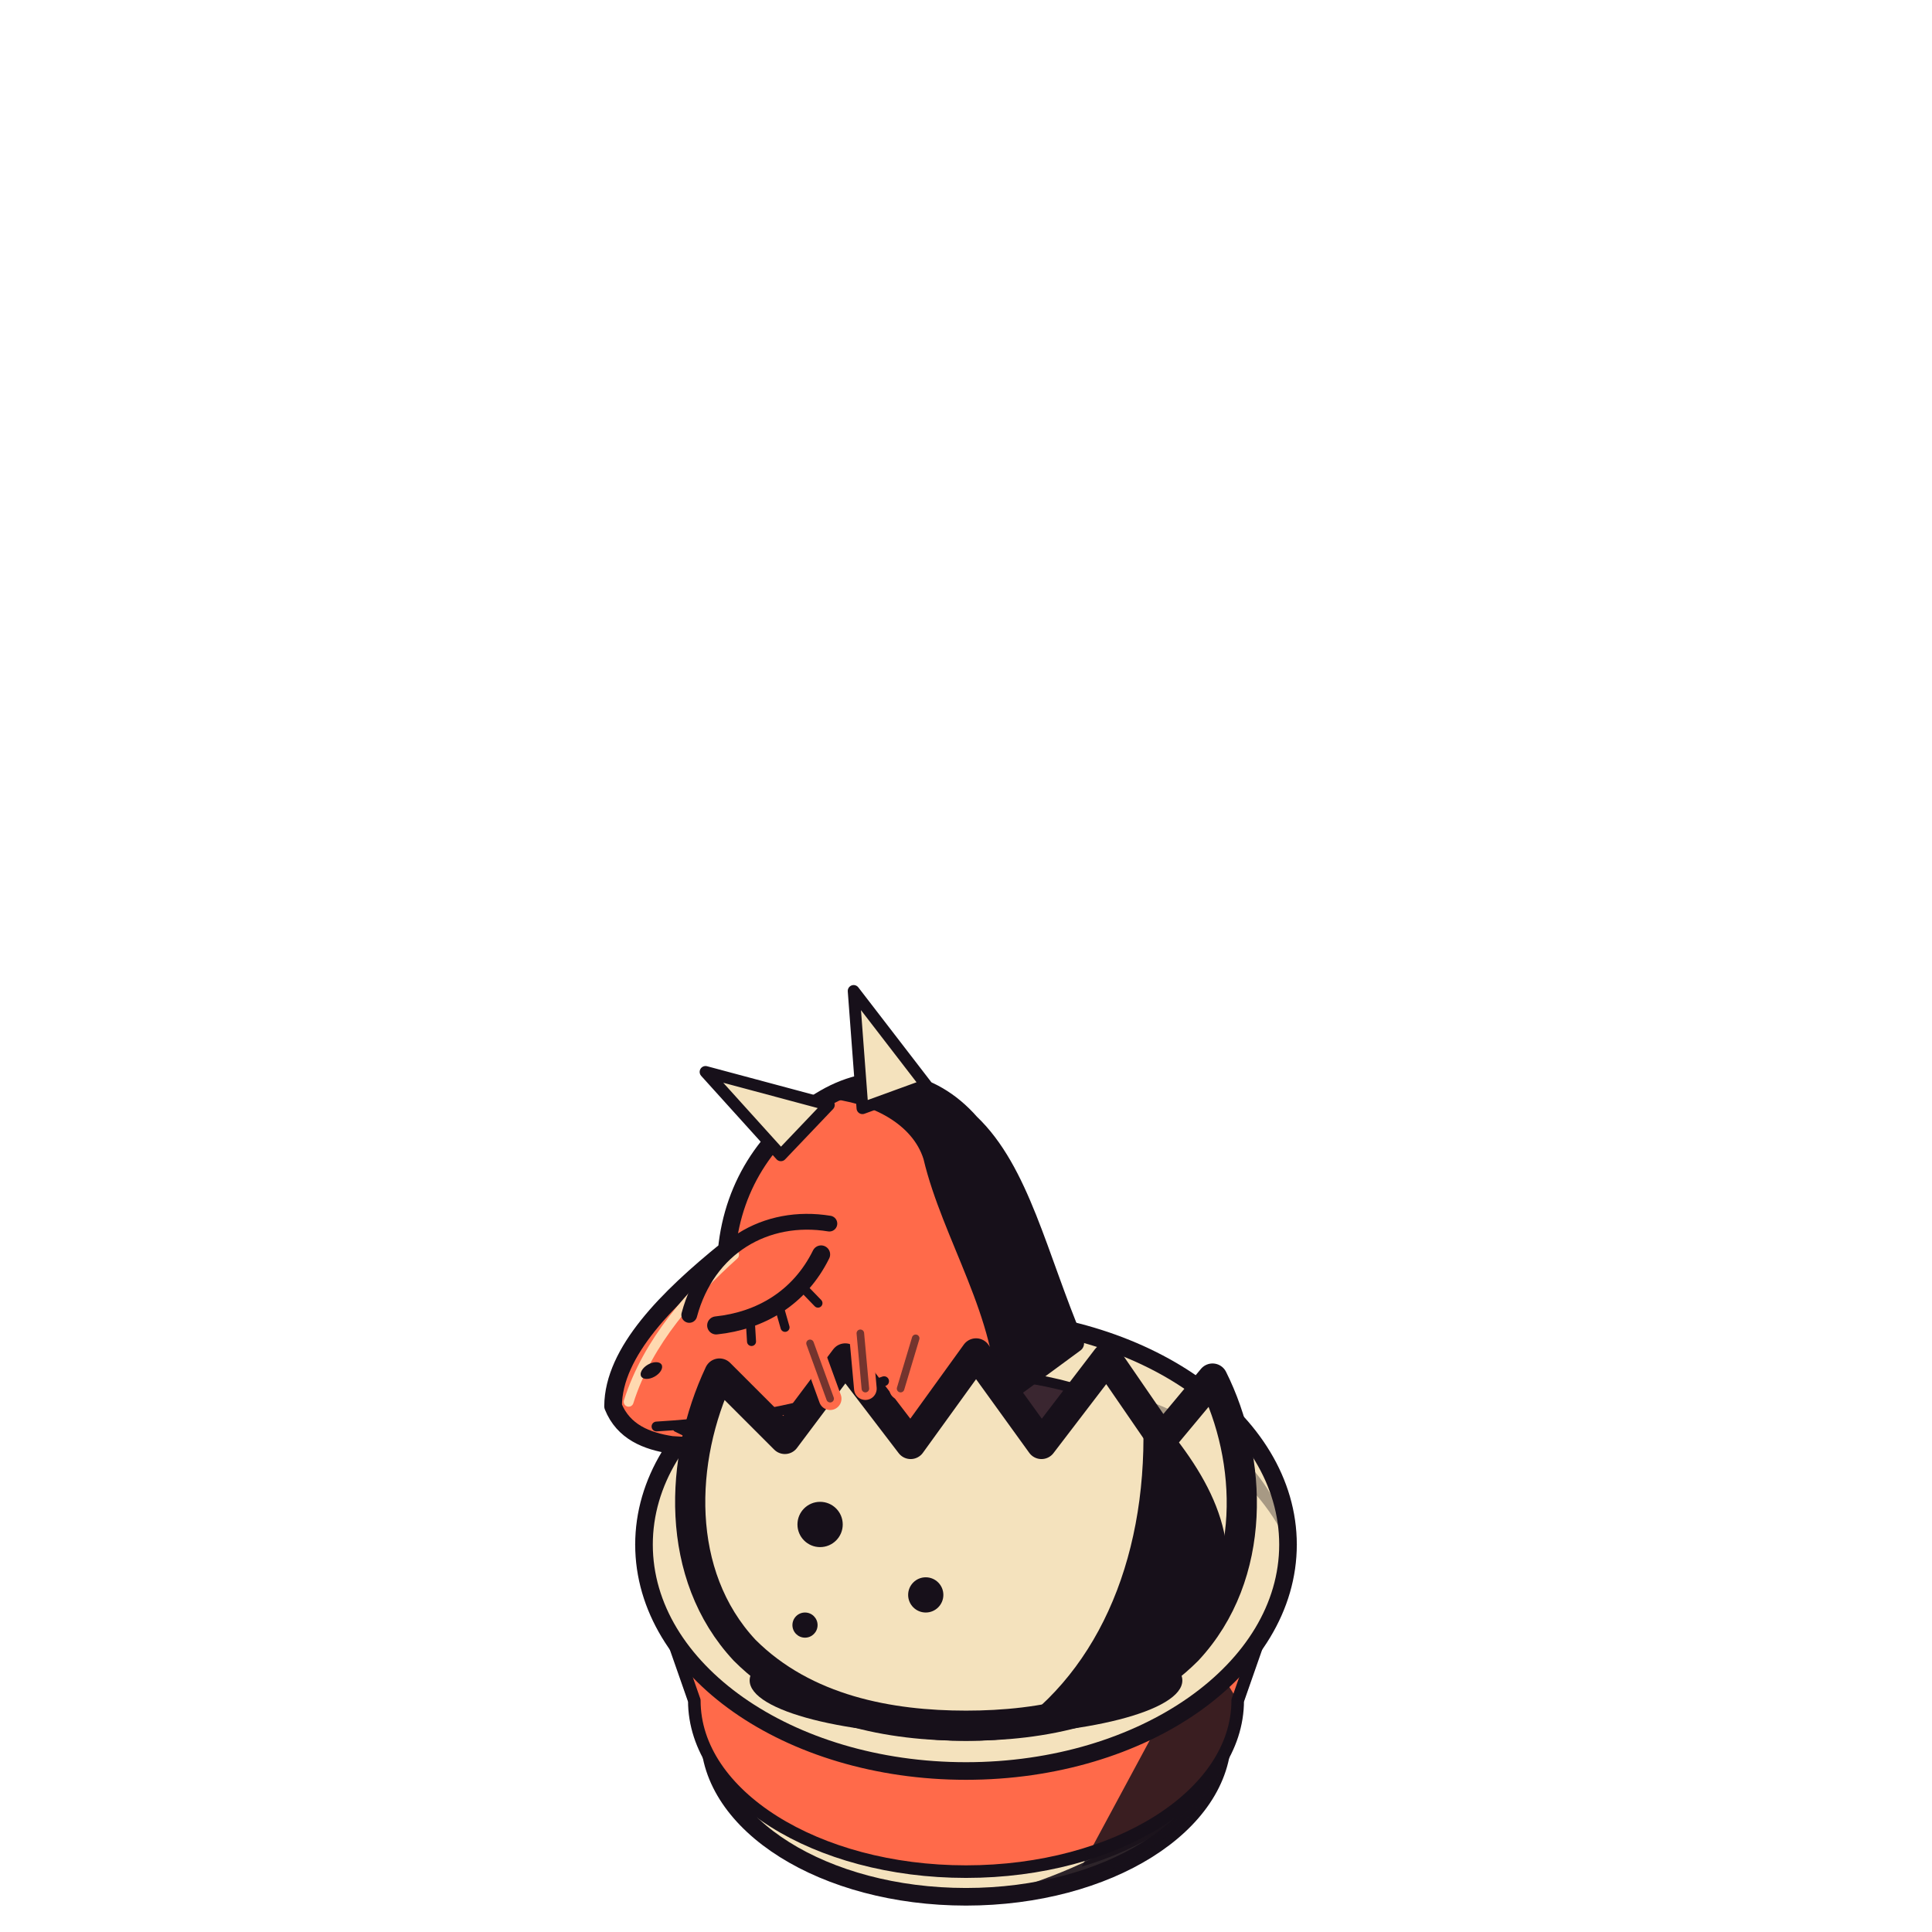
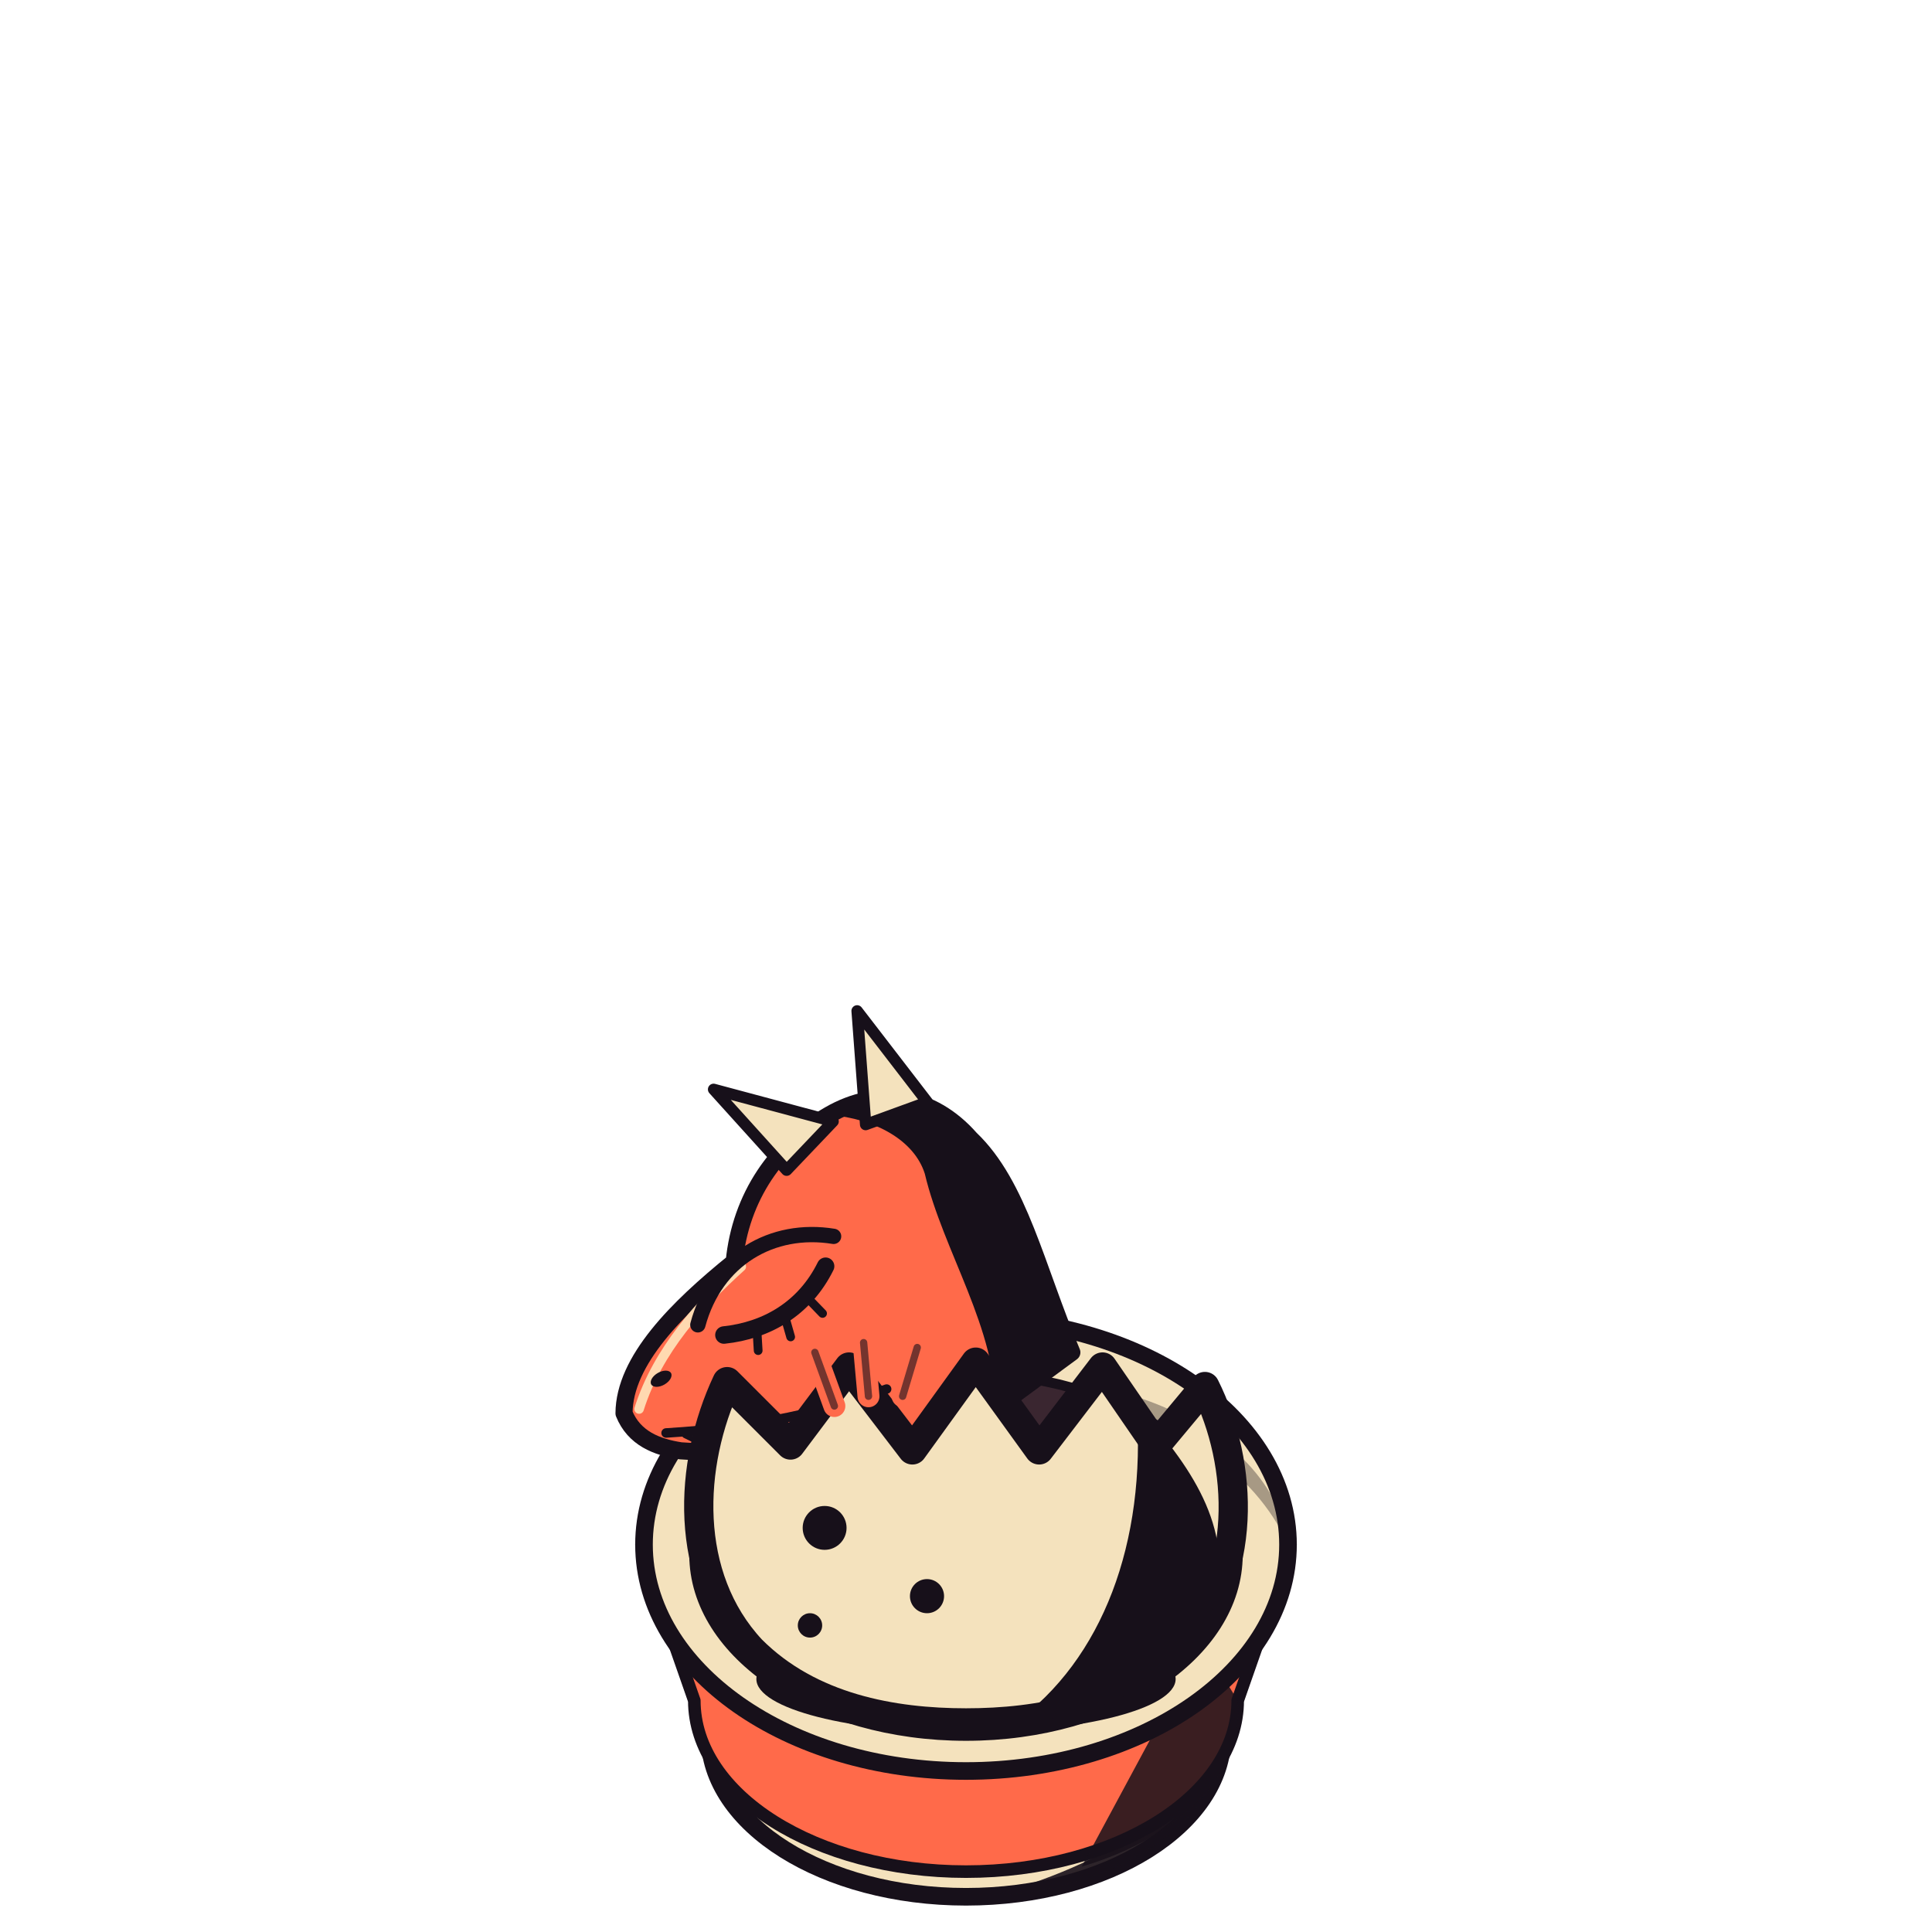
<svg xmlns="http://www.w3.org/2000/svg" viewBox="0 0 768 768" width="768" height="768">
  <path d="M256,614 L282,690 A102,64 0 0 0 486,690 L512,614 Z" fill="#f4e2bd" stroke="#17101a" stroke-width="7" stroke-linejoin="round" />
  <path d="M498,614 L486,690 A102,64 0 0 1 392,754 C440,742 478,716 486,690 Z" fill="#17101a" opacity=".9" />
  <path d="M262,636 L276,676 A108,68 0 0 0 492,676 L506,636 A128,90 0 0 1 262,636 Z" fill="#ff6a4a" stroke="#17101a" stroke-width="5" stroke-linejoin="round" />
  <path d="M470,640 L492,676 A108,68 0 0 1 430,742 L458,690 Z" fill="#17101a" opacity=".85" />
  <ellipse cx="384" cy="614" rx="128" ry="90" fill="#f4e2bd" stroke="#17101a" stroke-width="7" />
  <ellipse cx="384" cy="618" rx="108" ry="72" fill="#3a2630" stroke="#17101a" stroke-width="4" />
  <path d="M424,554 A128,90 0 0 1 512,614 A108,72 0 0 0 454,556 Z" fill="#17101a" opacity=".35" />
-   <ellipse cx="384" cy="668" rx="86" ry="22" fill="#17101a" />
-   <g transform="translate(104 222) scale(.78) rotate(-30 380 420)">
-     <path d="M200,330 C214,306 252,296 290,290 C310,262 340,248 372,248 C402,248 424,266 430,296 C440,330 426,372 420,420 L330,430 C296,414 252,386 216,362 C206,354 198,344 200,330 Z" fill="#ff6a4a" stroke="#17101a" stroke-width="9" stroke-linejoin="round" />
-     <path d="M372,248 C402,248 424,266 430,296 C440,330 426,372 420,420 L370,426 C392,390 388,340 400,300 C404,282 392,262 372,248 Z" fill="#17101a" />
-     <path d="M208,332 C232,310 264,300 292,294" fill="none" stroke="#ffd9b0" stroke-width="5" stroke-linecap="round" />
-     <g transform="translate(296 316)">
-       <g transform="scale(1.15)">
-         <path d="M-26,4 C-8,12 12,12 30,0" fill="none" stroke="#17101a" stroke-width="8" stroke-linecap="round" />
-         <path d="M-12,10 L-16,18 M2,12 L0,20 M16,10 L18,18" stroke="#17101a" stroke-width="4" stroke-linecap="round" />
-         <path d="M-34,-6 C-12,-28 18,-28 40,-10" fill="none" stroke="#17101a" stroke-width="7" stroke-linecap="round" />
+   <g transform="translate(384 650) scale(0.969) translate(-384 -650)">
+     <ellipse cx="384" cy="668" rx="86" ry="22" fill="#17101a" />
+     <g transform="translate(104 222) scale(.78) rotate(-30 380 420)">
+       <path d="M200,330 C214,306 252,296 290,290 C310,262 340,248 372,248 C402,248 424,266 430,296 C440,330 426,372 420,420 L330,430 C296,414 252,386 216,362 C206,354 198,344 200,330 Z" fill="#ff6a4a" stroke="#17101a" stroke-width="9" stroke-linejoin="round" />
+       <path d="M372,248 C402,248 424,266 430,296 C440,330 426,372 420,420 L370,426 C392,390 388,340 400,300 C404,282 392,262 372,248 Z" fill="#17101a" />
+       <path d="M208,332 C232,310 264,300 292,294" fill="none" stroke="#ffd9b0" stroke-width="5" stroke-linecap="round" />
+       <g transform="translate(296 316)">
+         <g transform="scale(1.15)">
+           <path d="M-26,4 C-8,12 12,12 30,0" fill="none" stroke="#17101a" stroke-width="8" stroke-linecap="round" />
+           <path d="M-12,10 L-16,18 M2,12 L0,20 M16,10 L18,18" stroke="#17101a" stroke-width="4" stroke-linecap="round" />
+           <path d="M-34,-6 C-12,-28 18,-28 40,-10" fill="none" stroke="#17101a" stroke-width="7" stroke-linecap="round" />
+         </g>
      </g>
+       <ellipse cx="226" cy="324" rx="6" ry="3.5" fill="#17101a" />
+       <path d="M214,350 C258,372 292,382 326,388" fill="none" stroke="#17101a" stroke-width="5" stroke-linecap="round" />
+       <path d="M222,356 L230,368 L238,360 Z" fill="#f4e2bd" stroke="#17101a" stroke-width="3" stroke-linejoin="round" />
+       <path d="M338,262 L326,206 L372,252 Z M386,262 L412,208 L420,268 Z" fill="#f4e2bd" stroke="#17101a" stroke-width="6" stroke-linejoin="round" />
    </g>
-     <ellipse cx="226" cy="324" rx="6" ry="3.5" fill="#17101a" />
-     <path d="M214,350 C258,372 292,382 326,388" fill="none" stroke="#17101a" stroke-width="5" stroke-linecap="round" />
-     <path d="M222,356 L230,368 L238,360 Z" fill="#f4e2bd" stroke="#17101a" stroke-width="3" stroke-linejoin="round" />
-     <path d="M338,262 L326,206 L372,252 Z M386,262 L412,208 L420,268 Z" fill="#f4e2bd" stroke="#17101a" stroke-width="6" stroke-linejoin="round" />
+     <path d="M286,546 L312,572 L336,540 L362,574 L388,538 L414,574 L440,540 L462,572 L482,548 C498,580 500,626 472,656 C448,680 414,686 384,686 C354,686 320,680 296,656 C268,626 270,580 286,546 Z" fill="#f4e2bd" stroke="#17101a" stroke-width="12" stroke-linejoin="round" />
+     <path d="M454,556 C476,580 494,606 486,636 C476,668 440,684 404,686 C440,660 458,612 454,556 Z" fill="#17101a" />
+     <circle cx="326" cy="606" r="9" fill="#17101a" />
+     <circle cx="368" cy="634" r="7" fill="#17101a" />
+     <circle cx="320" cy="646" r="5" fill="#17101a" />
+     <path d="M330,556 L322,534 M344,552 L342,530 M358,552 L364,532" stroke="#ff6a4a" stroke-width="9" stroke-linecap="round" />
+     <path d="M330,556 L322,534 M344,552 L342,530 M358,552 L364,532" stroke="#17101a" stroke-width="3" stroke-linecap="round" opacity=".6" />
  </g>
-   <path d="M286,546 L312,572 L336,540 L362,574 L388,538 L414,574 L440,540 L462,572 L482,548 C498,580 500,626 472,656 C448,680 414,686 384,686 C354,686 320,680 296,656 C268,626 270,580 286,546 Z" fill="#f4e2bd" stroke="#17101a" stroke-width="12" stroke-linejoin="round" />
-   <path d="M454,556 C476,580 494,606 486,636 C476,668 440,684 404,686 C440,660 458,612 454,556 Z" fill="#17101a" />
-   <circle cx="326" cy="606" r="9" fill="#17101a" />
-   <circle cx="368" cy="634" r="7" fill="#17101a" />
-   <circle cx="320" cy="646" r="5" fill="#17101a" />
-   <path d="M330,556 L322,534 M344,552 L342,530 M358,552 L364,532" stroke="#ff6a4a" stroke-width="9" stroke-linecap="round" />
-   <path d="M330,556 L322,534 M344,552 L342,530 M358,552 L364,532" stroke="#17101a" stroke-width="3" stroke-linecap="round" opacity=".6" />
</svg>
